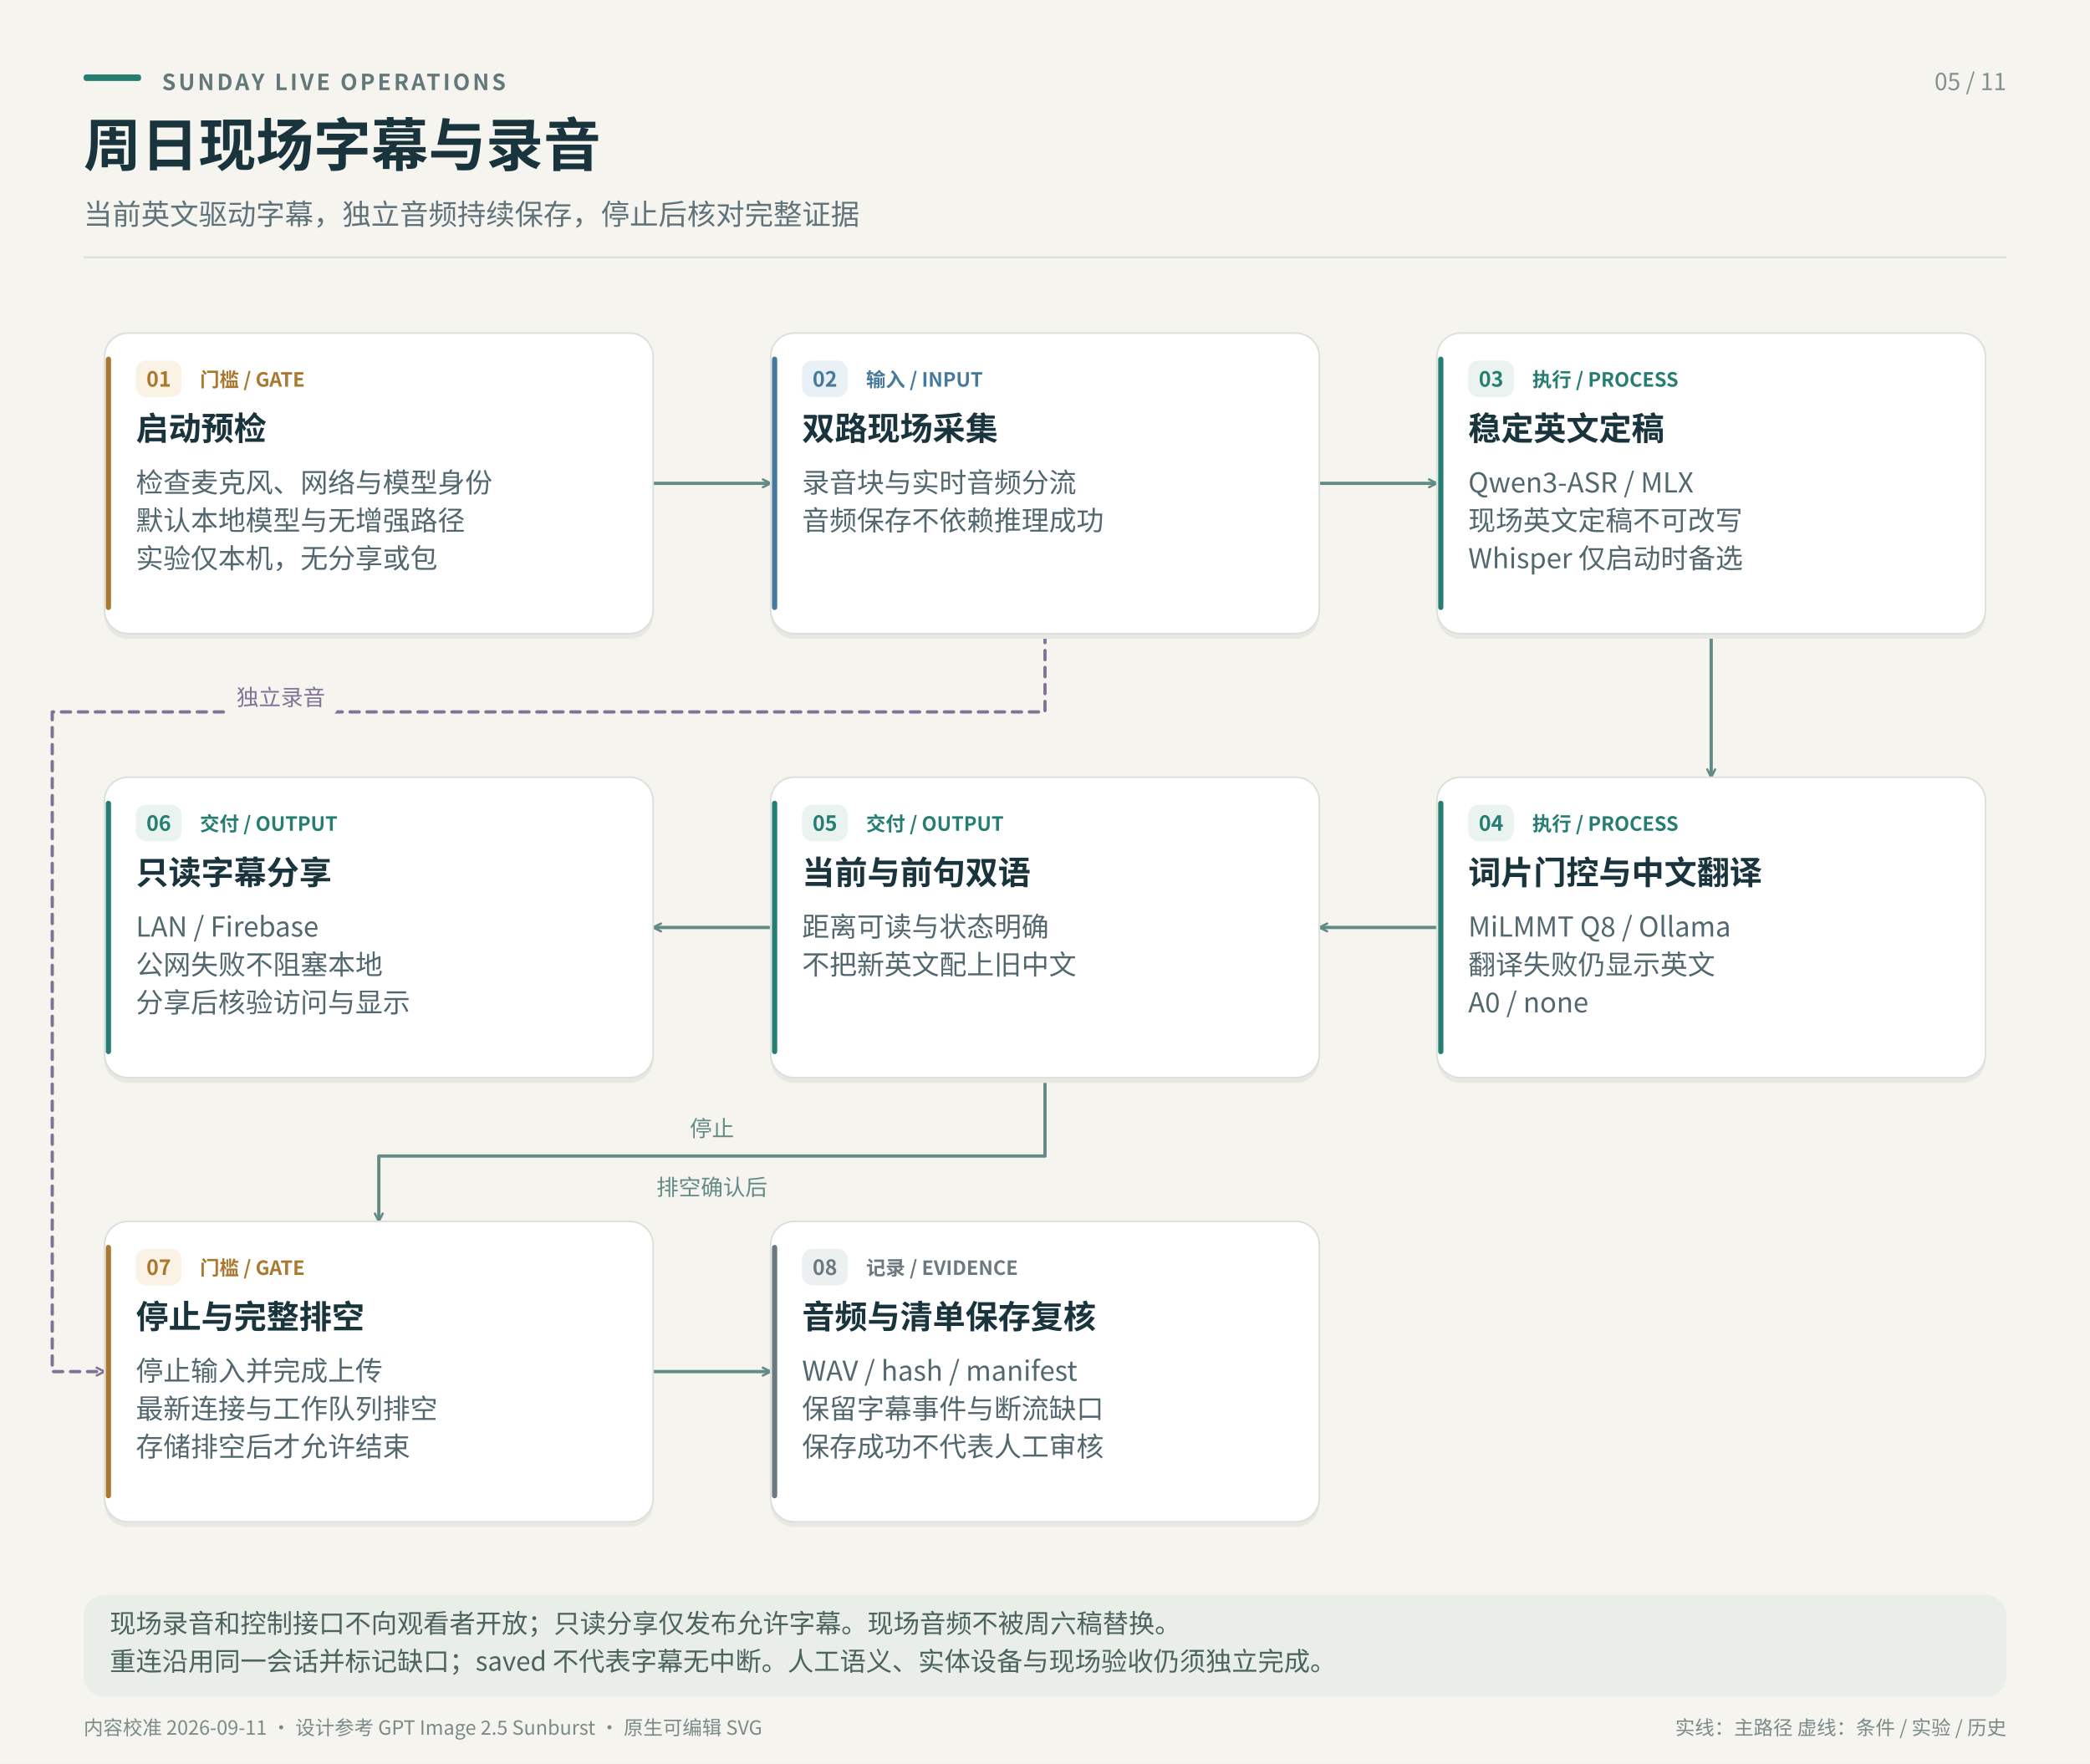
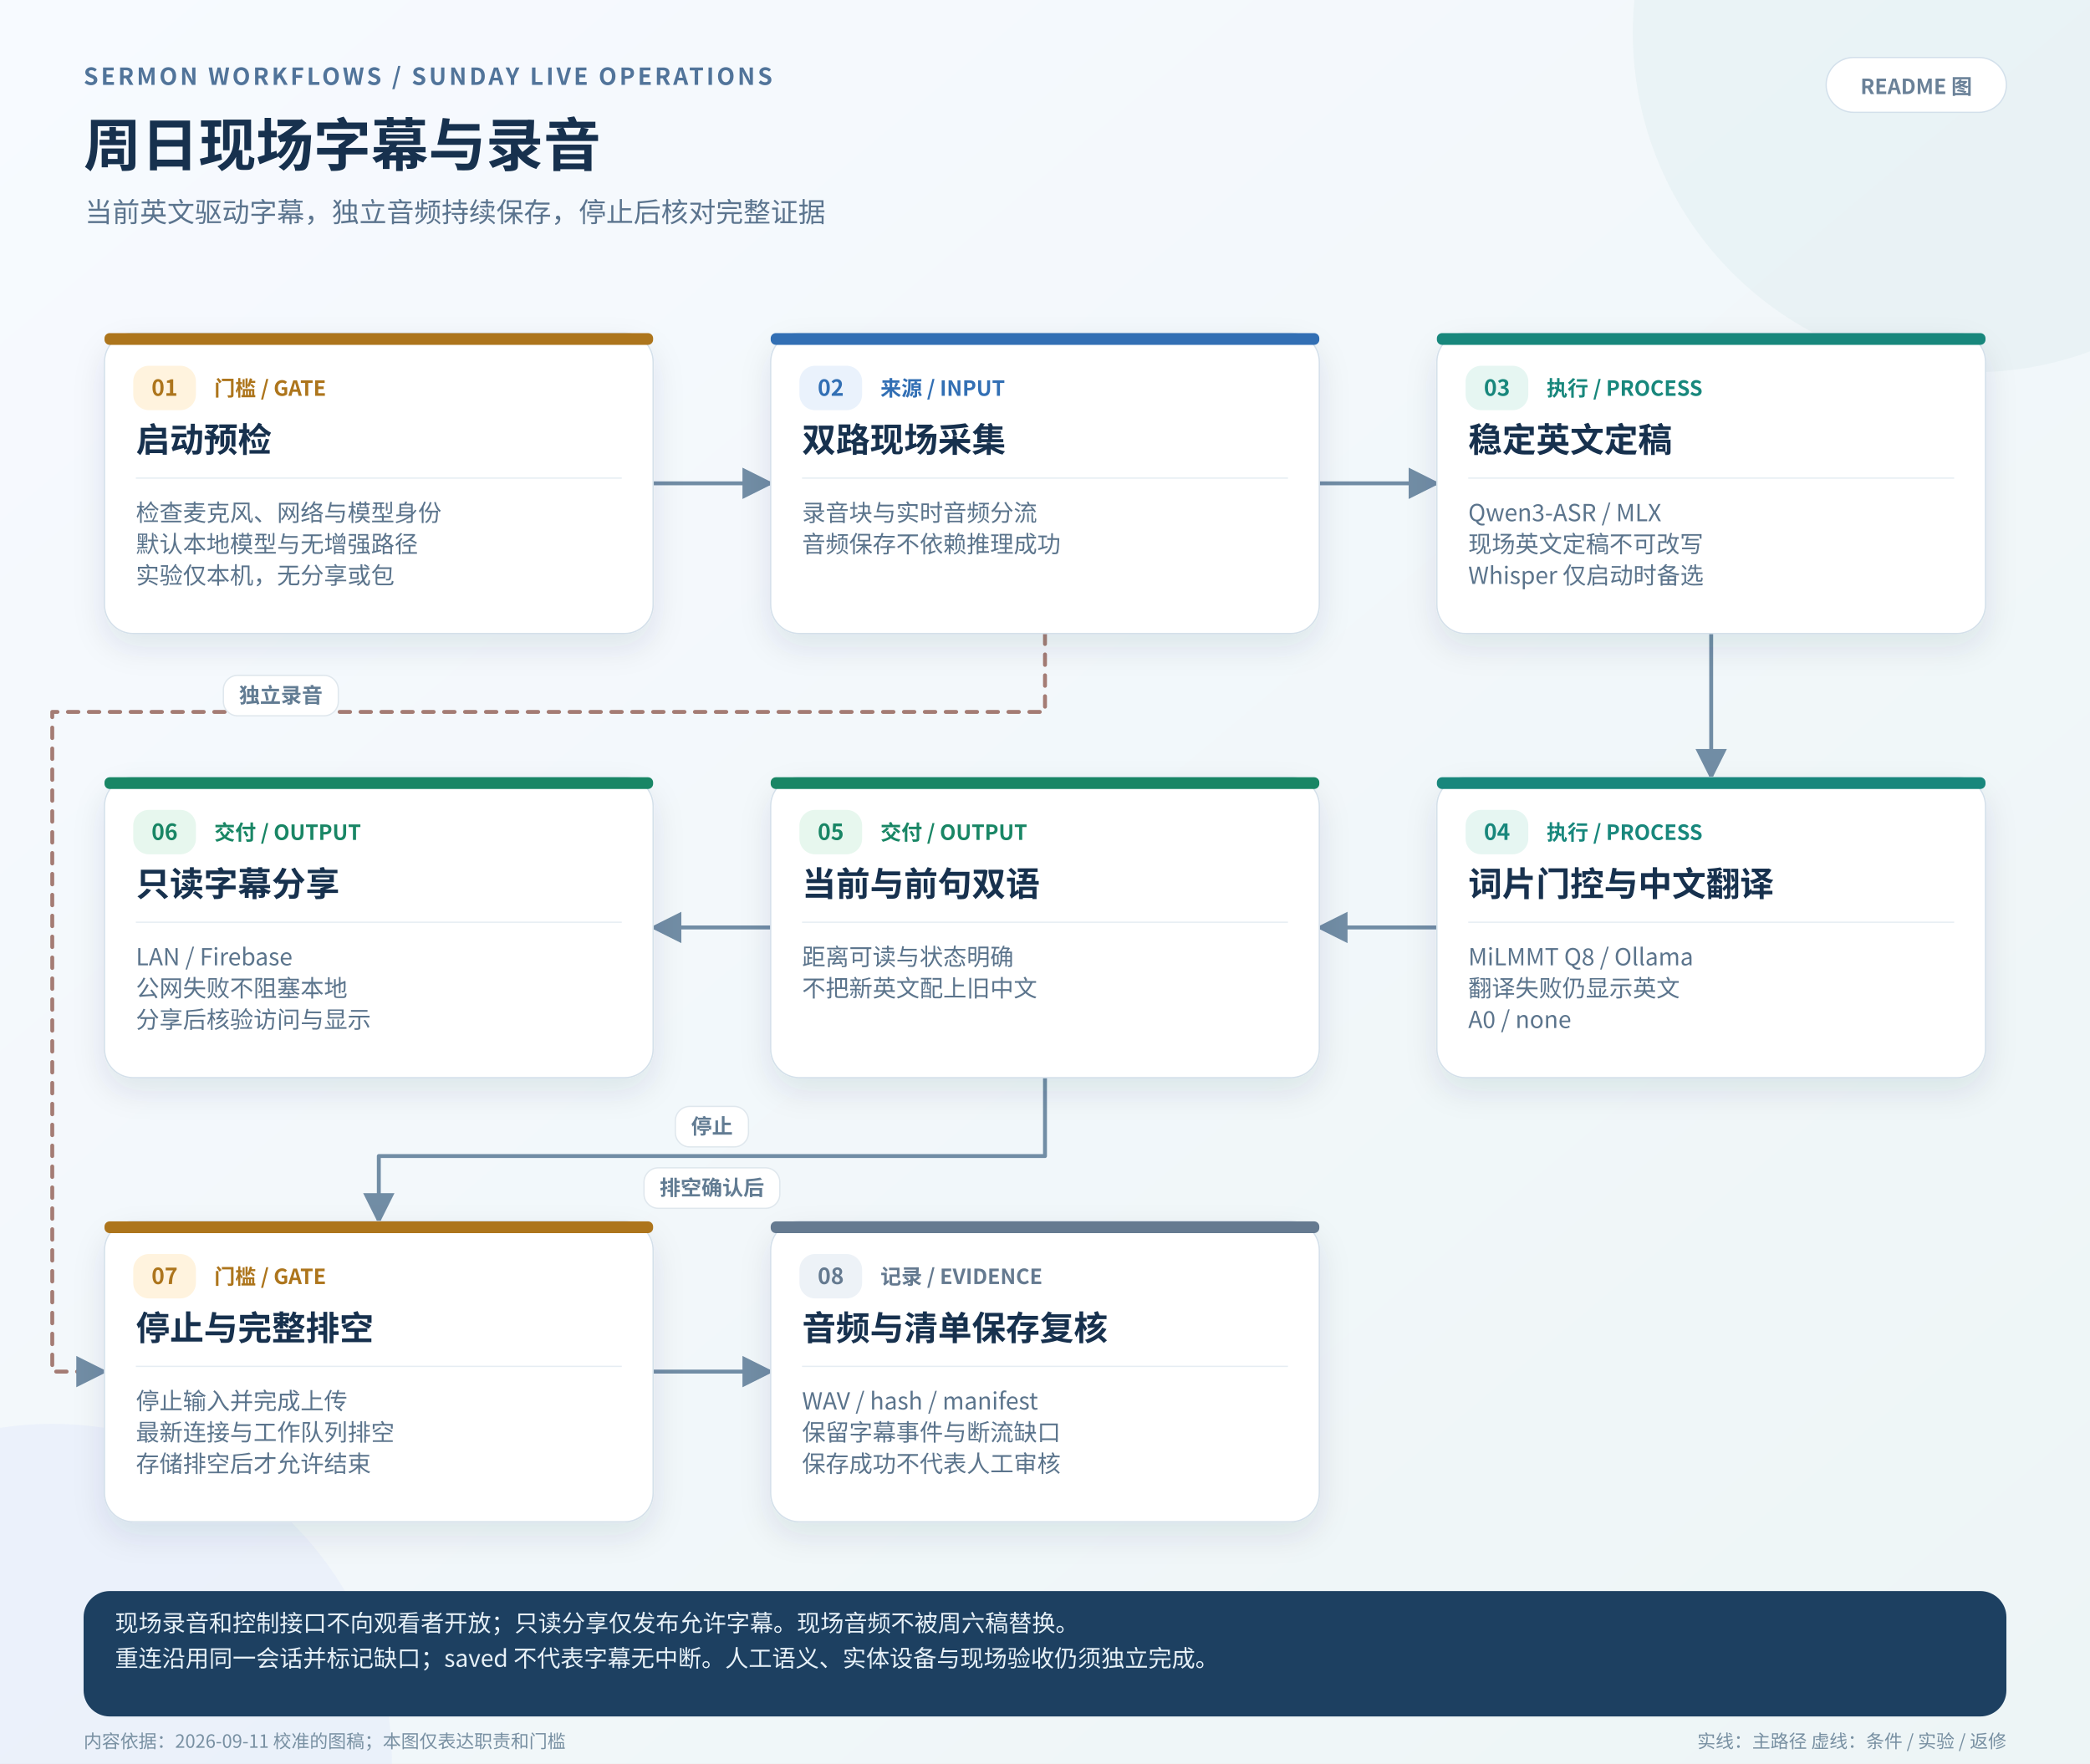
- <svg xmlns="http://www.w3.org/2000/svg" width="1600" height="1350" viewBox="0 0 1600 1350" role="img" aria-labelledby="title desc">
-   <style>text{font-family:"PingFang SC","Noto Sans CJK SC","Microsoft YaHei",Arial,sans-serif;} text{font-variant-ligatures:none}</style>
+ <svg xmlns="http://www.w3.org/2000/svg" width="1600" height="1350" viewBox="0 0 1600 1350" role="img" aria-labelledby="title description">
  <defs>
-     <marker id="arrow" markerWidth="8" markerHeight="8" refX="7" refY="4" orient="auto-start-reverse" markerUnits="userSpaceOnUse">
-       <path d="M1 1 L7 4 L1 7" fill="none" stroke="context-stroke" stroke-width="1.7" stroke-linecap="round" stroke-linejoin="round" />
+     <linearGradient id="canvas" x1="0" y1="0" x2="1" y2="1">
+       <stop offset="0" stop-color="#f7faff" />
+       <stop offset="1" stop-color="#edf5f6" />
+     </linearGradient>
+     <filter id="card-shadow" x="-15%" y="-25%" width="130%" height="155%">
+       <feDropShadow dx="0" dy="10" stdDeviation="12" flood-color="#173452" flood-opacity="0.10" />
+     </filter>
+     <marker id="arrow" viewBox="0 0 10 10" refX="9" refY="5" markerWidth="8" markerHeight="8" orient="auto">
+       <path d="M0 0 L10 5 L0 10 Z" fill="#718da5" />
    </marker>
  </defs>
-   <rect x="0" y="0" width="1600" height="1350" rx="0" fill="#F5F4EF" stroke="none" />
-   <rect x="64" y="57" width="44" height="5" rx="2" fill="#267D72" stroke="none" />
-   <text x="124" y="69" font-size="17" font-weight="600" fill="#64787A" text-anchor="start" letter-spacing="2">SUNDAY LIVE OPERATIONS</text>
-   <text x="64" y="127" font-size="44" font-weight="650" fill="#19343D" text-anchor="start">周日现场字幕与录音</text>
-   <text x="64" y="172" font-size="22" font-weight="400" fill="#60737A" text-anchor="start">当前英文驱动字幕，独立音频持续保存，停止后核对完整证据</text>
-   <text x="1536" y="69" font-size="18" font-weight="500" fill="#82918F" text-anchor="end">05 / 11</text>
-   <path d="M64 197H1536" stroke="#D8DEDA" stroke-width="1.3" />
-   <path data-edge="preflight:capture" d="M500 370.0 L590 370.0" fill="none" stroke="#648A86" stroke-width="2.5" stroke-linecap="round" stroke-linejoin="round" stroke-dasharray="none" marker-end="url(#arrow)" />
-   <path data-edge="capture:asr" d="M1010 370.0 L1100 370.0" fill="none" stroke="#648A86" stroke-width="2.5" stroke-linecap="round" stroke-linejoin="round" stroke-dasharray="none" marker-end="url(#arrow)" />
-   <path data-edge="asr:translate" d="M1310.0 485 L1310.0 595" fill="none" stroke="#648A86" stroke-width="2.5" stroke-linecap="round" stroke-linejoin="round" stroke-dasharray="none" marker-end="url(#arrow)" />
-   <path data-edge="translate:display" d="M1100 710.0 L1010 710.0" fill="none" stroke="#648A86" stroke-width="2.5" stroke-linecap="round" stroke-linejoin="round" stroke-dasharray="none" marker-end="url(#arrow)" />
-   <path data-edge="display:share" d="M590 710.0 L500 710.0" fill="none" stroke="#648A86" stroke-width="2.5" stroke-linecap="round" stroke-linejoin="round" stroke-dasharray="none" marker-end="url(#arrow)" />
-   <path data-edge="capture:drain" d="M800 485 L800 545 L40 545 L40 1050 L80 1050" fill="none" stroke="#817397" stroke-width="2.5" stroke-linecap="round" stroke-linejoin="round" stroke-dasharray="7 6" marker-end="url(#arrow)" />
-   <rect x="172.0" y="518" width="86.0" height="30" rx="6" fill="#F5F4EF" stroke="none" />
-   <text x="215" y="540" font-size="17" font-weight="500" fill="#817397" text-anchor="middle">独立录音</text>
-   <path data-edge="display:drain" d="M800 825 L800 885 L290 885 L290 935" fill="none" stroke="#648A86" stroke-width="2.5" stroke-linecap="round" stroke-linejoin="round" stroke-dasharray="none" marker-end="url(#arrow)" />
-   <rect x="519.0" y="848.0" width="52.0" height="30" rx="6" fill="#F5F4EF" stroke="none" />
-   <text x="545.0" y="870.0" font-size="17" font-weight="500" fill="#648A86" text-anchor="middle">停止</text>
-   <path data-edge="drain:save" d="M500 1050.0 L590 1050.0" fill="none" stroke="#648A86" stroke-width="2.5" stroke-linecap="round" stroke-linejoin="round" stroke-dasharray="none" marker-end="url(#arrow)" />
-   <rect x="493.5" y="893" width="103.0" height="30" rx="6" fill="#F5F4EF" stroke="none" />
-   <text x="545.0" y="915" font-size="17" font-weight="500" fill="#648A86" text-anchor="middle">排空确认后</text>
+   <style>text{font-family:-apple-system,BlinkMacSystemFont,'PingFang SC','Noto Sans CJK SC','Microsoft YaHei',sans-serif;font-variant-ligatures:none}</style>
+   <rect x="0" y="0" width="1600" height="1350" rx="0" fill="url(#canvas)" stroke="none" />
+   <circle cx="1510" cy="25" r="260" fill="#dcebed" opacity="0.4" />
+   <circle cx="40" cy="1350" r="260" fill="#e2e9fa" opacity="0.45" />
+   <text x="64" y="65" font-size="18" font-weight="700" fill="#51749a" text-anchor="start" letter-spacing="2">SERMON WORKFLOWS  /  SUNDAY LIVE OPERATIONS</text>
+   <text x="64" y="127" font-size="44" font-weight="750" fill="#17314e" text-anchor="start">周日现场字幕与录音</text>
+   <text x="65" y="170" font-size="21" font-weight="400" fill="#5b748e" text-anchor="start">当前英文驱动字幕，独立音频持续保存，停止后核对完整证据</text>
+   <rect x="1398" y="44" width="138" height="42" rx="21" fill="#ffffff" stroke="#d3e0eb" />
+   <text x="1467" y="72" font-size="16" font-weight="650" fill="#6a8198" text-anchor="middle">README 图</text>
+   <path data-edge="preflight:capture" d="M500 370.0 L590 370.0" fill="none" stroke="#718da5" stroke-width="3" stroke-linecap="round" stroke-linejoin="round" stroke-dasharray="none" marker-end="url(#arrow)" />
+   <path data-edge="capture:asr" d="M1010 370.0 L1100 370.0" fill="none" stroke="#718da5" stroke-width="3" stroke-linecap="round" stroke-linejoin="round" stroke-dasharray="none" marker-end="url(#arrow)" />
+   <path data-edge="asr:translate" d="M1310.0 485 L1310.0 595" fill="none" stroke="#718da5" stroke-width="3" stroke-linecap="round" stroke-linejoin="round" stroke-dasharray="none" marker-end="url(#arrow)" />
+   <path data-edge="translate:display" d="M1100 710.0 L1010 710.0" fill="none" stroke="#718da5" stroke-width="3" stroke-linecap="round" stroke-linejoin="round" stroke-dasharray="none" marker-end="url(#arrow)" />
+   <path data-edge="display:share" d="M590 710.0 L500 710.0" fill="none" stroke="#718da5" stroke-width="3" stroke-linecap="round" stroke-linejoin="round" stroke-dasharray="none" marker-end="url(#arrow)" />
+   <path data-edge="capture:drain" d="M800 485 L800 545 L40 545 L40 1050 L80 1050" fill="none" stroke="#a47c74" stroke-width="3" stroke-linecap="round" stroke-linejoin="round" stroke-dasharray="8 8" marker-end="url(#arrow)" />
+   <rect x="171.0" y="517" width="88" height="31" rx="11" fill="#ffffff" stroke="#dfe7ed" />
+   <text x="215" y="538" font-size="16" font-weight="650" fill="#627c93" text-anchor="middle">独立录音</text>
+   <path data-edge="display:drain" d="M800 825 L800 885 L290 885 L290 935" fill="none" stroke="#718da5" stroke-width="3" stroke-linecap="round" stroke-linejoin="round" stroke-dasharray="none" marker-end="url(#arrow)" />
+   <rect x="517.0" y="847.0" width="56" height="31" rx="11" fill="#ffffff" stroke="#dfe7ed" />
+   <text x="545.0" y="868.0" font-size="16" font-weight="650" fill="#627c93" text-anchor="middle">停止</text>
+   <path data-edge="drain:save" d="M500 1050.0 L590 1050.0" fill="none" stroke="#718da5" stroke-width="3" stroke-linecap="round" stroke-linejoin="round" stroke-dasharray="none" marker-end="url(#arrow)" />
+   <rect x="493.0" y="894" width="104" height="31" rx="11" fill="#ffffff" stroke="#dfe7ed" />
+   <text x="545.0" y="915" font-size="16" font-weight="650" fill="#627c93" text-anchor="middle">排空确认后</text>
  <g id="node-preflight" data-node="preflight">
-     <rect x="80" y="259" width="420" height="230" rx="18" fill="#E7E8E2" stroke="none" />
-     <rect x="80" y="255" width="420" height="230" rx="18" fill="#FFFFFF" stroke="#DAE0DC" stroke-width="1.25" stroke-dasharray="none" />
-     <rect x="81" y="273" width="4" height="194" rx="2" fill="#AA7930" stroke="none" />
-     <rect x="104" y="276" width="35" height="28" rx="8" fill="#FAF2E5" stroke="none" />
-     <text x="121.5" y="296" font-size="16" font-weight="700" fill="#AA7930" text-anchor="middle" data-box="104,276,35,28">01</text>
-     <text x="153" y="296" font-size="15" font-weight="600" fill="#AA7930" text-anchor="start" data-box="148,273,332,35">门槛 / GATE</text>
-     <text x="104" y="337" font-size="25" font-weight="650" fill="#19343D" text-anchor="start" data-box="100,310,380,162">启动预检</text>
-     <text x="104" y="377" font-size="21" font-weight="400" fill="#52676E" text-anchor="start" data-box="100,310,380,162">检查麦克风、网络与模型身份</text>
-     <text x="104" y="406" font-size="21" font-weight="400" fill="#52676E" text-anchor="start" data-box="100,310,380,162">默认本地模型与无增强路径</text>
-     <text x="104" y="435" font-size="21" font-weight="400" fill="#52676E" text-anchor="start" data-box="100,310,380,162">实验仅本机，无分享或包</text>
+     <rect x="80" y="255" width="420" height="230" rx="22" fill="#ffffff" stroke="#d4e0ea" filter="url(#card-shadow)" />
+     <rect x="80" y="255" width="420" height="9" rx="4" fill="#ad751c" stroke="none" />
+     <rect x="102" y="280" width="48" height="34" rx="12" fill="#fff3de" stroke="none" />
+     <text x="126" y="303" font-size="17" font-weight="750" fill="#ad751c" text-anchor="middle">01</text>
+     <text x="164" y="303" font-size="16" font-weight="700" fill="#ad751c" text-anchor="start">门槛 / GATE</text>
+     <text x="104" y="346" font-size="26" font-weight="700" fill="#17314e" text-anchor="start">启动预检</text>
+     <path d="M104 366H476" stroke="#e6edf3" />
+     <text x="104" y="399" font-size="18" font-weight="400" fill="#5b748c" text-anchor="start">检查麦克风、网络与模型身份</text>
+     <text x="104" y="423" font-size="18" font-weight="400" fill="#5b748c" text-anchor="start">默认本地模型与无增强路径</text>
+     <text x="104" y="447" font-size="18" font-weight="400" fill="#5b748c" text-anchor="start">实验仅本机，无分享或包</text>
  </g>
  <g id="node-capture" data-node="capture">
-     <rect x="590" y="259" width="420" height="230" rx="18" fill="#E7E8E2" stroke="none" />
-     <rect x="590" y="255" width="420" height="230" rx="18" fill="#FFFFFF" stroke="#DAE0DC" stroke-width="1.25" stroke-dasharray="none" />
-     <rect x="591" y="273" width="4" height="194" rx="2" fill="#46799B" stroke="none" />
-     <rect x="614" y="276" width="35" height="28" rx="8" fill="#EAF1F6" stroke="none" />
-     <text x="631.5" y="296" font-size="16" font-weight="700" fill="#46799B" text-anchor="middle" data-box="614,276,35,28">02</text>
-     <text x="663" y="296" font-size="15" font-weight="600" fill="#46799B" text-anchor="start" data-box="658,273,332,35">输入 / INPUT</text>
-     <text x="614" y="337" font-size="25" font-weight="650" fill="#19343D" text-anchor="start" data-box="610,310,380,162">双路现场采集</text>
-     <text x="614" y="377" font-size="21" font-weight="400" fill="#52676E" text-anchor="start" data-box="610,310,380,162">录音块与实时音频分流</text>
-     <text x="614" y="406" font-size="21" font-weight="400" fill="#52676E" text-anchor="start" data-box="610,310,380,162">音频保存不依赖推理成功</text>
+     <rect x="590" y="255" width="420" height="230" rx="22" fill="#ffffff" stroke="#d4e0ea" filter="url(#card-shadow)" />
+     <rect x="590" y="255" width="420" height="9" rx="4" fill="#326fb4" stroke="none" />
+     <rect x="612" y="280" width="48" height="34" rx="12" fill="#eaf2fc" stroke="none" />
+     <text x="636" y="303" font-size="17" font-weight="750" fill="#326fb4" text-anchor="middle">02</text>
+     <text x="674" y="303" font-size="16" font-weight="700" fill="#326fb4" text-anchor="start">来源 / INPUT</text>
+     <text x="614" y="346" font-size="26" font-weight="700" fill="#17314e" text-anchor="start">双路现场采集</text>
+     <path d="M614 366H986" stroke="#e6edf3" />
+     <text x="614" y="399" font-size="18" font-weight="400" fill="#5b748c" text-anchor="start">录音块与实时音频分流</text>
+     <text x="614" y="423" font-size="18" font-weight="400" fill="#5b748c" text-anchor="start">音频保存不依赖推理成功</text>
  </g>
  <g id="node-asr" data-node="asr">
-     <rect x="1100" y="259" width="420" height="230" rx="18" fill="#E7E8E2" stroke="none" />
-     <rect x="1100" y="255" width="420" height="230" rx="18" fill="#FFFFFF" stroke="#DAE0DC" stroke-width="1.25" stroke-dasharray="none" />
-     <rect x="1101" y="273" width="4" height="194" rx="2" fill="#267D72" stroke="none" />
-     <rect x="1124" y="276" width="35" height="28" rx="8" fill="#EAF3EF" stroke="none" />
-     <text x="1141.5" y="296" font-size="16" font-weight="700" fill="#267D72" text-anchor="middle" data-box="1124,276,35,28">03</text>
-     <text x="1173" y="296" font-size="15" font-weight="600" fill="#267D72" text-anchor="start" data-box="1168,273,332,35">执行 / PROCESS</text>
-     <text x="1124" y="337" font-size="25" font-weight="650" fill="#19343D" text-anchor="start" data-box="1120,310,380,162">稳定英文定稿</text>
-     <text x="1124" y="377" font-size="21" font-weight="400" fill="#52676E" text-anchor="start" data-box="1120,310,380,162">Qwen3-ASR / MLX</text>
-     <text x="1124" y="406" font-size="21" font-weight="400" fill="#52676E" text-anchor="start" data-box="1120,310,380,162">现场英文定稿不可改写</text>
-     <text x="1124" y="435" font-size="21" font-weight="400" fill="#52676E" text-anchor="start" data-box="1120,310,380,162">Whisper 仅启动时备选</text>
+     <rect x="1100" y="255" width="420" height="230" rx="22" fill="#ffffff" stroke="#d4e0ea" filter="url(#card-shadow)" />
+     <rect x="1100" y="255" width="420" height="9" rx="4" fill="#18877c" stroke="none" />
+     <rect x="1122" y="280" width="48" height="34" rx="12" fill="#e6f6f2" stroke="none" />
+     <text x="1146" y="303" font-size="17" font-weight="750" fill="#18877c" text-anchor="middle">03</text>
+     <text x="1184" y="303" font-size="16" font-weight="700" fill="#18877c" text-anchor="start">执行 / PROCESS</text>
+     <text x="1124" y="346" font-size="26" font-weight="700" fill="#17314e" text-anchor="start">稳定英文定稿</text>
+     <path d="M1124 366H1496" stroke="#e6edf3" />
+     <text x="1124" y="399" font-size="18" font-weight="400" fill="#5b748c" text-anchor="start">Qwen3-ASR / MLX</text>
+     <text x="1124" y="423" font-size="18" font-weight="400" fill="#5b748c" text-anchor="start">现场英文定稿不可改写</text>
+     <text x="1124" y="447" font-size="18" font-weight="400" fill="#5b748c" text-anchor="start">Whisper 仅启动时备选</text>
  </g>
  <g id="node-translate" data-node="translate">
-     <rect x="1100" y="599" width="420" height="230" rx="18" fill="#E7E8E2" stroke="none" />
-     <rect x="1100" y="595" width="420" height="230" rx="18" fill="#FFFFFF" stroke="#DAE0DC" stroke-width="1.25" stroke-dasharray="none" />
-     <rect x="1101" y="613" width="4" height="194" rx="2" fill="#267D72" stroke="none" />
-     <rect x="1124" y="616" width="35" height="28" rx="8" fill="#EAF3EF" stroke="none" />
-     <text x="1141.5" y="636" font-size="16" font-weight="700" fill="#267D72" text-anchor="middle" data-box="1124,616,35,28">04</text>
-     <text x="1173" y="636" font-size="15" font-weight="600" fill="#267D72" text-anchor="start" data-box="1168,613,332,35">执行 / PROCESS</text>
-     <text x="1124" y="677" font-size="25" font-weight="650" fill="#19343D" text-anchor="start" data-box="1120,650,380,162">词片门控与中文翻译</text>
-     <text x="1124" y="717" font-size="21" font-weight="400" fill="#52676E" text-anchor="start" data-box="1120,650,380,162">MiLMMT Q8 / Ollama</text>
-     <text x="1124" y="746" font-size="21" font-weight="400" fill="#52676E" text-anchor="start" data-box="1120,650,380,162">翻译失败仍显示英文</text>
-     <text x="1124" y="775" font-size="21" font-weight="400" fill="#52676E" text-anchor="start" data-box="1120,650,380,162">A0 / none</text>
+     <rect x="1100" y="595" width="420" height="230" rx="22" fill="#ffffff" stroke="#d4e0ea" filter="url(#card-shadow)" />
+     <rect x="1100" y="595" width="420" height="9" rx="4" fill="#18877c" stroke="none" />
+     <rect x="1122" y="620" width="48" height="34" rx="12" fill="#e6f6f2" stroke="none" />
+     <text x="1146" y="643" font-size="17" font-weight="750" fill="#18877c" text-anchor="middle">04</text>
+     <text x="1184" y="643" font-size="16" font-weight="700" fill="#18877c" text-anchor="start">执行 / PROCESS</text>
+     <text x="1124" y="686" font-size="26" font-weight="700" fill="#17314e" text-anchor="start">词片门控与中文翻译</text>
+     <path d="M1124 706H1496" stroke="#e6edf3" />
+     <text x="1124" y="739" font-size="18" font-weight="400" fill="#5b748c" text-anchor="start">MiLMMT Q8 / Ollama</text>
+     <text x="1124" y="763" font-size="18" font-weight="400" fill="#5b748c" text-anchor="start">翻译失败仍显示英文</text>
+     <text x="1124" y="787" font-size="18" font-weight="400" fill="#5b748c" text-anchor="start">A0 / none</text>
  </g>
  <g id="node-display" data-node="display">
-     <rect x="590" y="599" width="420" height="230" rx="18" fill="#E7E8E2" stroke="none" />
-     <rect x="590" y="595" width="420" height="230" rx="18" fill="#FFFFFF" stroke="#DAE0DC" stroke-width="1.25" stroke-dasharray="none" />
-     <rect x="591" y="613" width="4" height="194" rx="2" fill="#267D72" stroke="none" />
-     <rect x="614" y="616" width="35" height="28" rx="8" fill="#EAF3EF" stroke="none" />
-     <text x="631.5" y="636" font-size="16" font-weight="700" fill="#267D72" text-anchor="middle" data-box="614,616,35,28">05</text>
-     <text x="663" y="636" font-size="15" font-weight="600" fill="#267D72" text-anchor="start" data-box="658,613,332,35">交付 / OUTPUT</text>
-     <text x="614" y="677" font-size="25" font-weight="650" fill="#19343D" text-anchor="start" data-box="610,650,380,162">当前与前句双语</text>
-     <text x="614" y="717" font-size="21" font-weight="400" fill="#52676E" text-anchor="start" data-box="610,650,380,162">距离可读与状态明确</text>
-     <text x="614" y="746" font-size="21" font-weight="400" fill="#52676E" text-anchor="start" data-box="610,650,380,162">不把新英文配上旧中文</text>
+     <rect x="590" y="595" width="420" height="230" rx="22" fill="#ffffff" stroke="#d4e0ea" filter="url(#card-shadow)" />
+     <rect x="590" y="595" width="420" height="9" rx="4" fill="#198665" stroke="none" />
+     <rect x="612" y="620" width="48" height="34" rx="12" fill="#e7f7ee" stroke="none" />
+     <text x="636" y="643" font-size="17" font-weight="750" fill="#198665" text-anchor="middle">05</text>
+     <text x="674" y="643" font-size="16" font-weight="700" fill="#198665" text-anchor="start">交付 / OUTPUT</text>
+     <text x="614" y="686" font-size="26" font-weight="700" fill="#17314e" text-anchor="start">当前与前句双语</text>
+     <path d="M614 706H986" stroke="#e6edf3" />
+     <text x="614" y="739" font-size="18" font-weight="400" fill="#5b748c" text-anchor="start">距离可读与状态明确</text>
+     <text x="614" y="763" font-size="18" font-weight="400" fill="#5b748c" text-anchor="start">不把新英文配上旧中文</text>
  </g>
  <g id="node-share" data-node="share">
-     <rect x="80" y="599" width="420" height="230" rx="18" fill="#E7E8E2" stroke="none" />
-     <rect x="80" y="595" width="420" height="230" rx="18" fill="#FFFFFF" stroke="#DAE0DC" stroke-width="1.25" stroke-dasharray="none" />
-     <rect x="81" y="613" width="4" height="194" rx="2" fill="#267D72" stroke="none" />
-     <rect x="104" y="616" width="35" height="28" rx="8" fill="#EAF3EF" stroke="none" />
-     <text x="121.5" y="636" font-size="16" font-weight="700" fill="#267D72" text-anchor="middle" data-box="104,616,35,28">06</text>
-     <text x="153" y="636" font-size="15" font-weight="600" fill="#267D72" text-anchor="start" data-box="148,613,332,35">交付 / OUTPUT</text>
-     <text x="104" y="677" font-size="25" font-weight="650" fill="#19343D" text-anchor="start" data-box="100,650,380,162">只读字幕分享</text>
-     <text x="104" y="717" font-size="21" font-weight="400" fill="#52676E" text-anchor="start" data-box="100,650,380,162">LAN / Firebase</text>
-     <text x="104" y="746" font-size="21" font-weight="400" fill="#52676E" text-anchor="start" data-box="100,650,380,162">公网失败不阻塞本地</text>
-     <text x="104" y="775" font-size="21" font-weight="400" fill="#52676E" text-anchor="start" data-box="100,650,380,162">分享后核验访问与显示</text>
+     <rect x="80" y="595" width="420" height="230" rx="22" fill="#ffffff" stroke="#d4e0ea" filter="url(#card-shadow)" />
+     <rect x="80" y="595" width="420" height="9" rx="4" fill="#198665" stroke="none" />
+     <rect x="102" y="620" width="48" height="34" rx="12" fill="#e7f7ee" stroke="none" />
+     <text x="126" y="643" font-size="17" font-weight="750" fill="#198665" text-anchor="middle">06</text>
+     <text x="164" y="643" font-size="16" font-weight="700" fill="#198665" text-anchor="start">交付 / OUTPUT</text>
+     <text x="104" y="686" font-size="26" font-weight="700" fill="#17314e" text-anchor="start">只读字幕分享</text>
+     <path d="M104 706H476" stroke="#e6edf3" />
+     <text x="104" y="739" font-size="18" font-weight="400" fill="#5b748c" text-anchor="start">LAN / Firebase</text>
+     <text x="104" y="763" font-size="18" font-weight="400" fill="#5b748c" text-anchor="start">公网失败不阻塞本地</text>
+     <text x="104" y="787" font-size="18" font-weight="400" fill="#5b748c" text-anchor="start">分享后核验访问与显示</text>
  </g>
  <g id="node-drain" data-node="drain">
-     <rect x="80" y="939" width="420" height="230" rx="18" fill="#E7E8E2" stroke="none" />
-     <rect x="80" y="935" width="420" height="230" rx="18" fill="#FFFFFF" stroke="#DAE0DC" stroke-width="1.25" stroke-dasharray="none" />
-     <rect x="81" y="953" width="4" height="194" rx="2" fill="#AA7930" stroke="none" />
-     <rect x="104" y="956" width="35" height="28" rx="8" fill="#FAF2E5" stroke="none" />
-     <text x="121.5" y="976" font-size="16" font-weight="700" fill="#AA7930" text-anchor="middle" data-box="104,956,35,28">07</text>
-     <text x="153" y="976" font-size="15" font-weight="600" fill="#AA7930" text-anchor="start" data-box="148,953,332,35">门槛 / GATE</text>
-     <text x="104" y="1017" font-size="25" font-weight="650" fill="#19343D" text-anchor="start" data-box="100,990,380,162">停止与完整排空</text>
-     <text x="104" y="1057" font-size="21" font-weight="400" fill="#52676E" text-anchor="start" data-box="100,990,380,162">停止输入并完成上传</text>
-     <text x="104" y="1086" font-size="21" font-weight="400" fill="#52676E" text-anchor="start" data-box="100,990,380,162">最新连接与工作队列排空</text>
-     <text x="104" y="1115" font-size="21" font-weight="400" fill="#52676E" text-anchor="start" data-box="100,990,380,162">存储排空后才允许结束</text>
+     <rect x="80" y="935" width="420" height="230" rx="22" fill="#ffffff" stroke="#d4e0ea" filter="url(#card-shadow)" />
+     <rect x="80" y="935" width="420" height="9" rx="4" fill="#ad751c" stroke="none" />
+     <rect x="102" y="960" width="48" height="34" rx="12" fill="#fff3de" stroke="none" />
+     <text x="126" y="983" font-size="17" font-weight="750" fill="#ad751c" text-anchor="middle">07</text>
+     <text x="164" y="983" font-size="16" font-weight="700" fill="#ad751c" text-anchor="start">门槛 / GATE</text>
+     <text x="104" y="1026" font-size="26" font-weight="700" fill="#17314e" text-anchor="start">停止与完整排空</text>
+     <path d="M104 1046H476" stroke="#e6edf3" />
+     <text x="104" y="1079" font-size="18" font-weight="400" fill="#5b748c" text-anchor="start">停止输入并完成上传</text>
+     <text x="104" y="1103" font-size="18" font-weight="400" fill="#5b748c" text-anchor="start">最新连接与工作队列排空</text>
+     <text x="104" y="1127" font-size="18" font-weight="400" fill="#5b748c" text-anchor="start">存储排空后才允许结束</text>
  </g>
  <g id="node-save" data-node="save">
-     <rect x="590" y="939" width="420" height="230" rx="18" fill="#E7E8E2" stroke="none" />
-     <rect x="590" y="935" width="420" height="230" rx="18" fill="#FFFFFF" stroke="#DAE0DC" stroke-width="1.25" stroke-dasharray="none" />
-     <rect x="591" y="953" width="4" height="194" rx="2" fill="#6D7980" stroke="none" />
-     <rect x="614" y="956" width="35" height="28" rx="8" fill="#EDF0F0" stroke="none" />
-     <text x="631.5" y="976" font-size="16" font-weight="700" fill="#6D7980" text-anchor="middle" data-box="614,956,35,28">08</text>
-     <text x="663" y="976" font-size="15" font-weight="600" fill="#6D7980" text-anchor="start" data-box="658,953,332,35">记录 / EVIDENCE</text>
-     <text x="614" y="1017" font-size="25" font-weight="650" fill="#19343D" text-anchor="start" data-box="610,990,380,162">音频与清单保存复核</text>
-     <text x="614" y="1057" font-size="21" font-weight="400" fill="#52676E" text-anchor="start" data-box="610,990,380,162">WAV / hash / manifest</text>
-     <text x="614" y="1086" font-size="21" font-weight="400" fill="#52676E" text-anchor="start" data-box="610,990,380,162">保留字幕事件与断流缺口</text>
-     <text x="614" y="1115" font-size="21" font-weight="400" fill="#52676E" text-anchor="start" data-box="610,990,380,162">保存成功不代表人工审核</text>
+     <rect x="590" y="935" width="420" height="230" rx="22" fill="#ffffff" stroke="#d4e0ea" filter="url(#card-shadow)" />
+     <rect x="590" y="935" width="420" height="9" rx="4" fill="#657a90" stroke="none" />
+     <rect x="612" y="960" width="48" height="34" rx="12" fill="#edf2f7" stroke="none" />
+     <text x="636" y="983" font-size="17" font-weight="750" fill="#657a90" text-anchor="middle">08</text>
+     <text x="674" y="983" font-size="16" font-weight="700" fill="#657a90" text-anchor="start">记录 / EVIDENCE</text>
+     <text x="614" y="1026" font-size="26" font-weight="700" fill="#17314e" text-anchor="start">音频与清单保存复核</text>
+     <path d="M614 1046H986" stroke="#e6edf3" />
+     <text x="614" y="1079" font-size="18" font-weight="400" fill="#5b748c" text-anchor="start">WAV / hash / manifest</text>
+     <text x="614" y="1103" font-size="18" font-weight="400" fill="#5b748c" text-anchor="start">保留字幕事件与断流缺口</text>
+     <text x="614" y="1127" font-size="18" font-weight="400" fill="#5b748c" text-anchor="start">保存成功不代表人工审核</text>
  </g>
-   <rect x="64" y="1221" width="1472" height="78" rx="16" fill="#E9EEE8" stroke="none" />
-   <text x="84" y="1250" font-size="20" font-weight="400" fill="#4C635F" text-anchor="start">现场录音和控制接口不向观看者开放；只读分享仅发布允许字幕。现场音频不被周六稿替换。</text>
-   <text x="84" y="1279" font-size="20" font-weight="400" fill="#4C635F" text-anchor="start">重连沿用同一会话并标记缺口；saved 不代表字幕无中断。人工语义、实体设备与现场验收仍须独立完成。</text>
-   <text x="64" y="1328" font-size="15" font-weight="400" fill="#7B8B88" text-anchor="start">内容校准 2026-09-11 · 设计参考 GPT Image 2.5 Sunburst · 原生可编辑 SVG</text>
-   <text x="1536" y="1328" font-size="15" font-weight="400" fill="#7B8B88" text-anchor="end">实线：主路径   虚线：条件 / 实验 / 历史</text>
+   <rect x="64" y="1218" width="1472" height="96" rx="20" fill="#1d4061" stroke="none" />
+   <text x="88" y="1249" font-size="18" font-weight="500" fill="#e7f1f8" text-anchor="start">现场录音和控制接口不向观看者开放；只读分享仅发布允许字幕。现场音频不被周六稿替换。</text>
+   <text x="88" y="1276" font-size="18" font-weight="500" fill="#e7f1f8" text-anchor="start">重连沿用同一会话并标记缺口；saved 不代表字幕无中断。人工语义、实体设备与现场验收仍须独立完成。</text>
+   <text x="64" y="1338" font-size="14" font-weight="400" fill="#7890a2" text-anchor="start">内容依据：2026-09-11 校准的图稿；本图仅表达职责和门槛</text>
+   <text x="1536" y="1338" font-size="14" font-weight="400" fill="#7890a2" text-anchor="end">实线：主路径    虚线：条件 / 实验 / 返修</text>
</svg>
